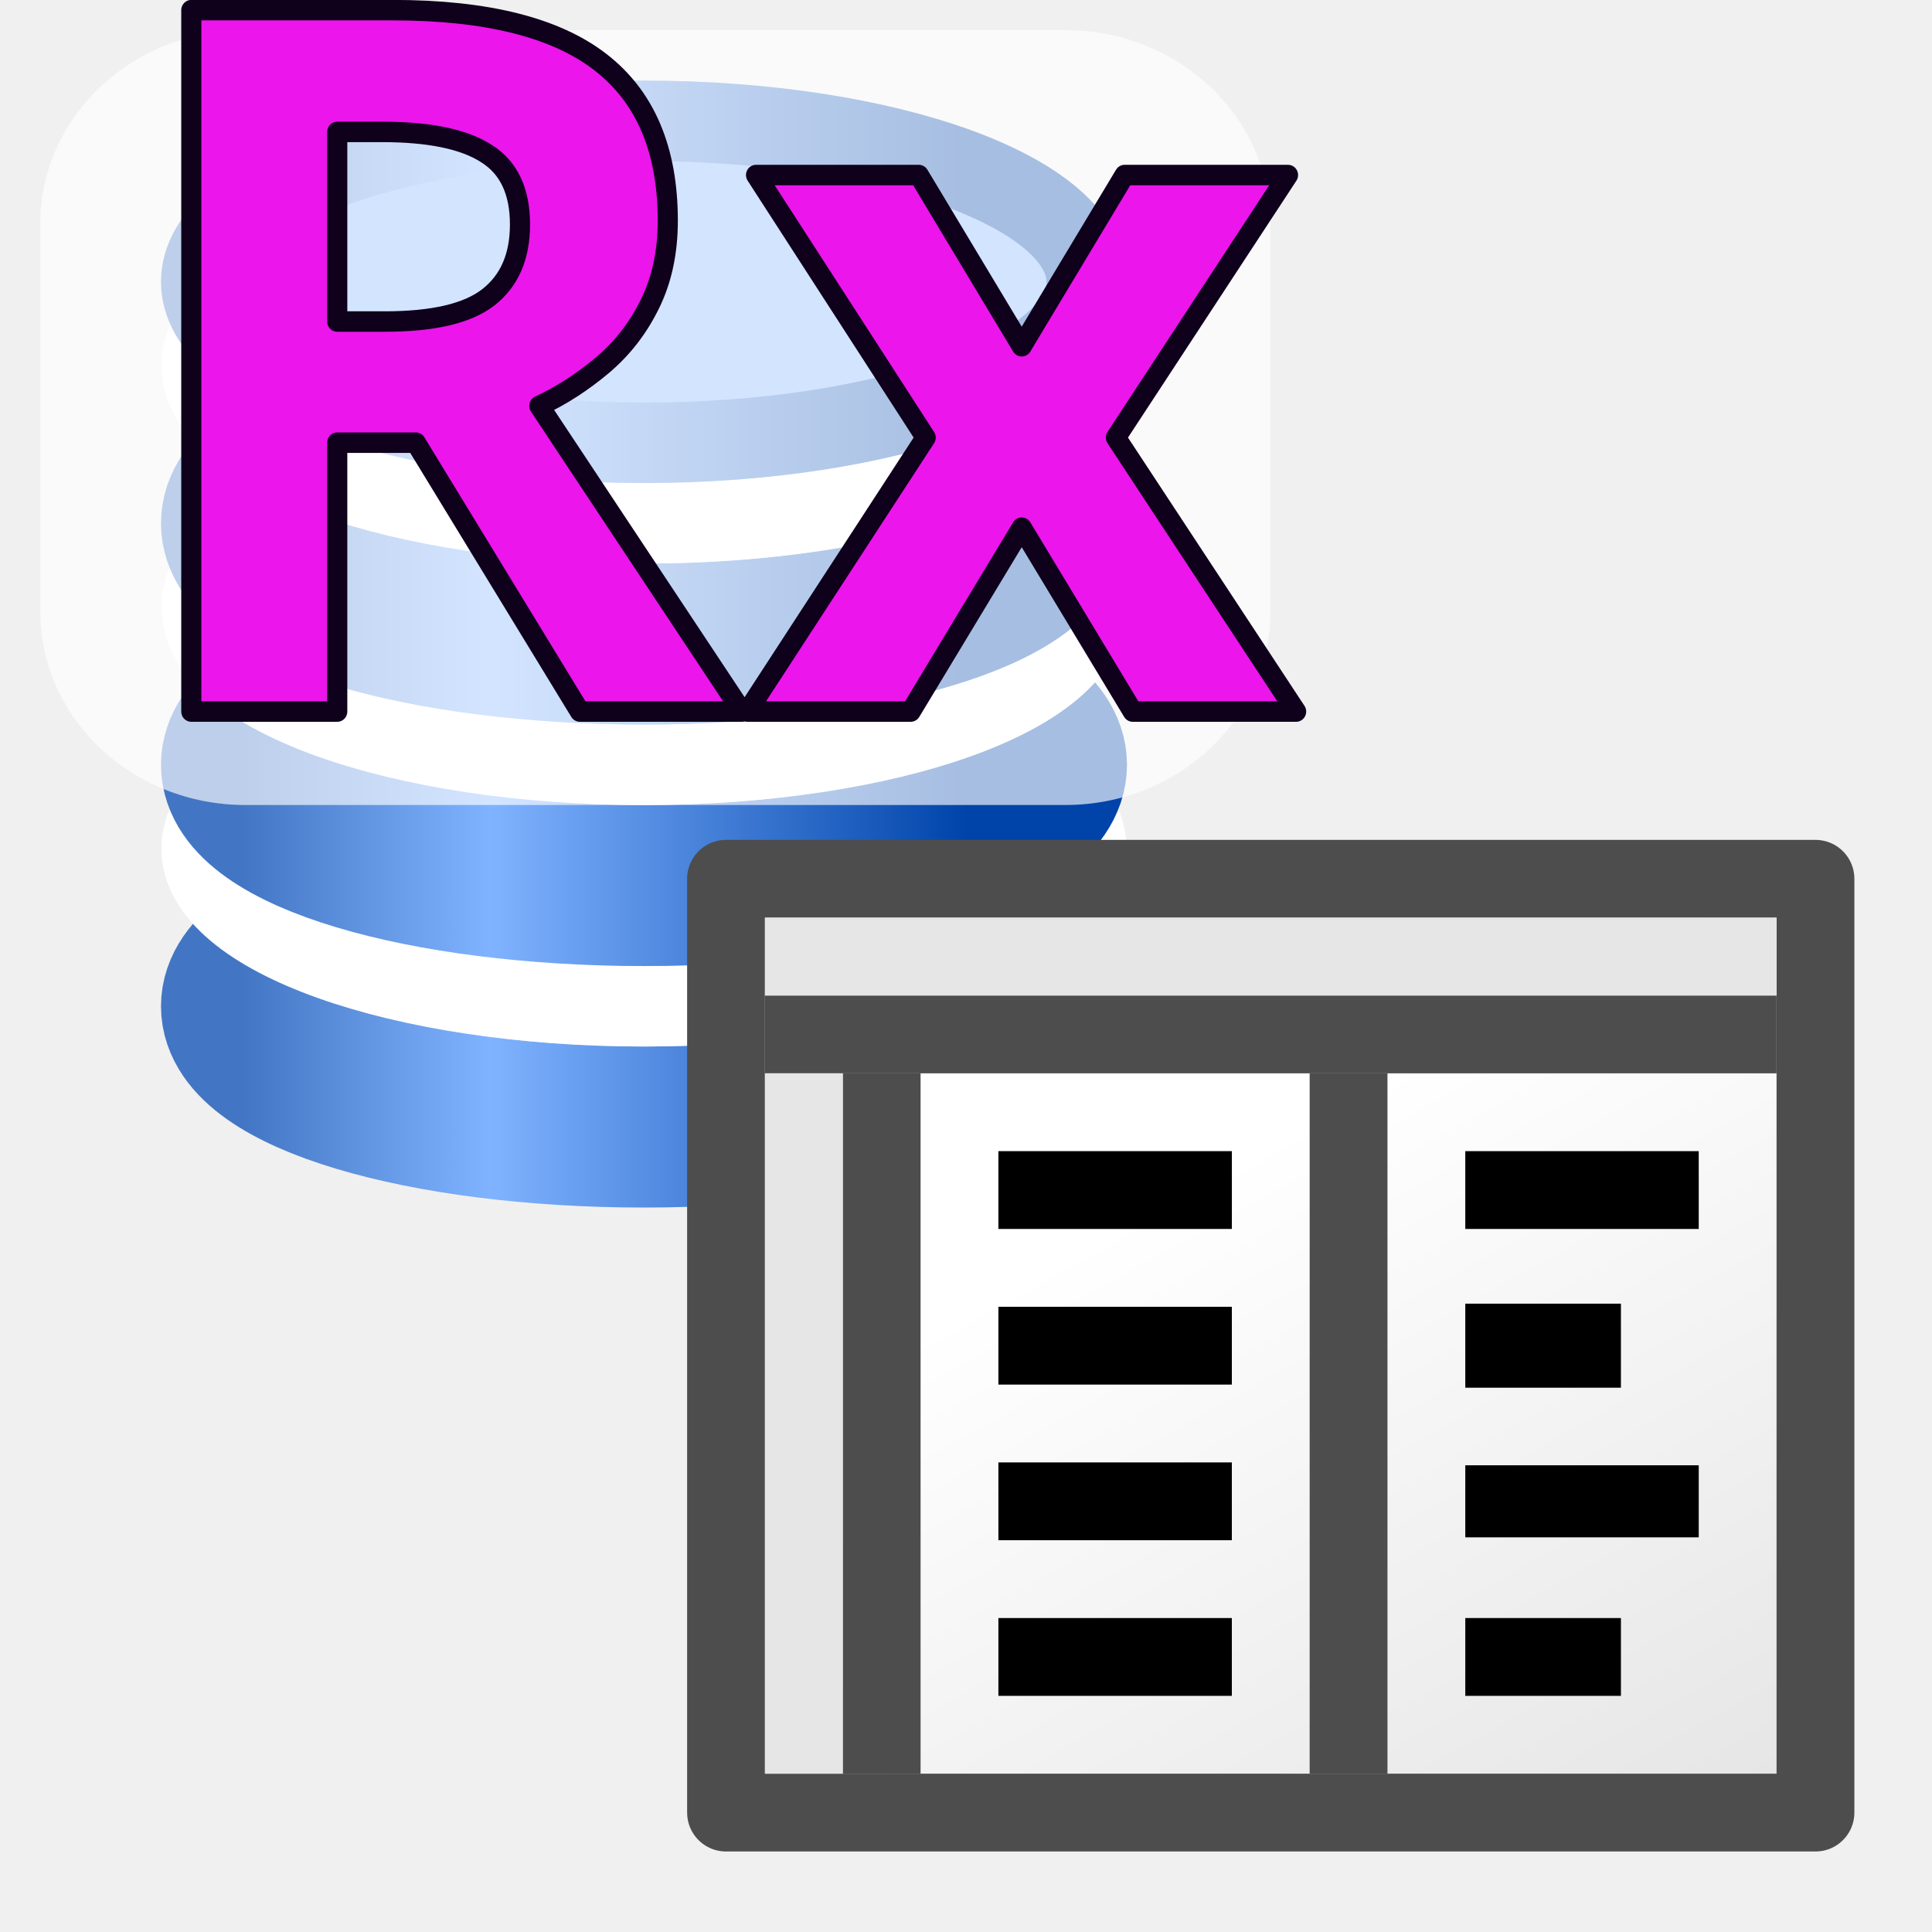
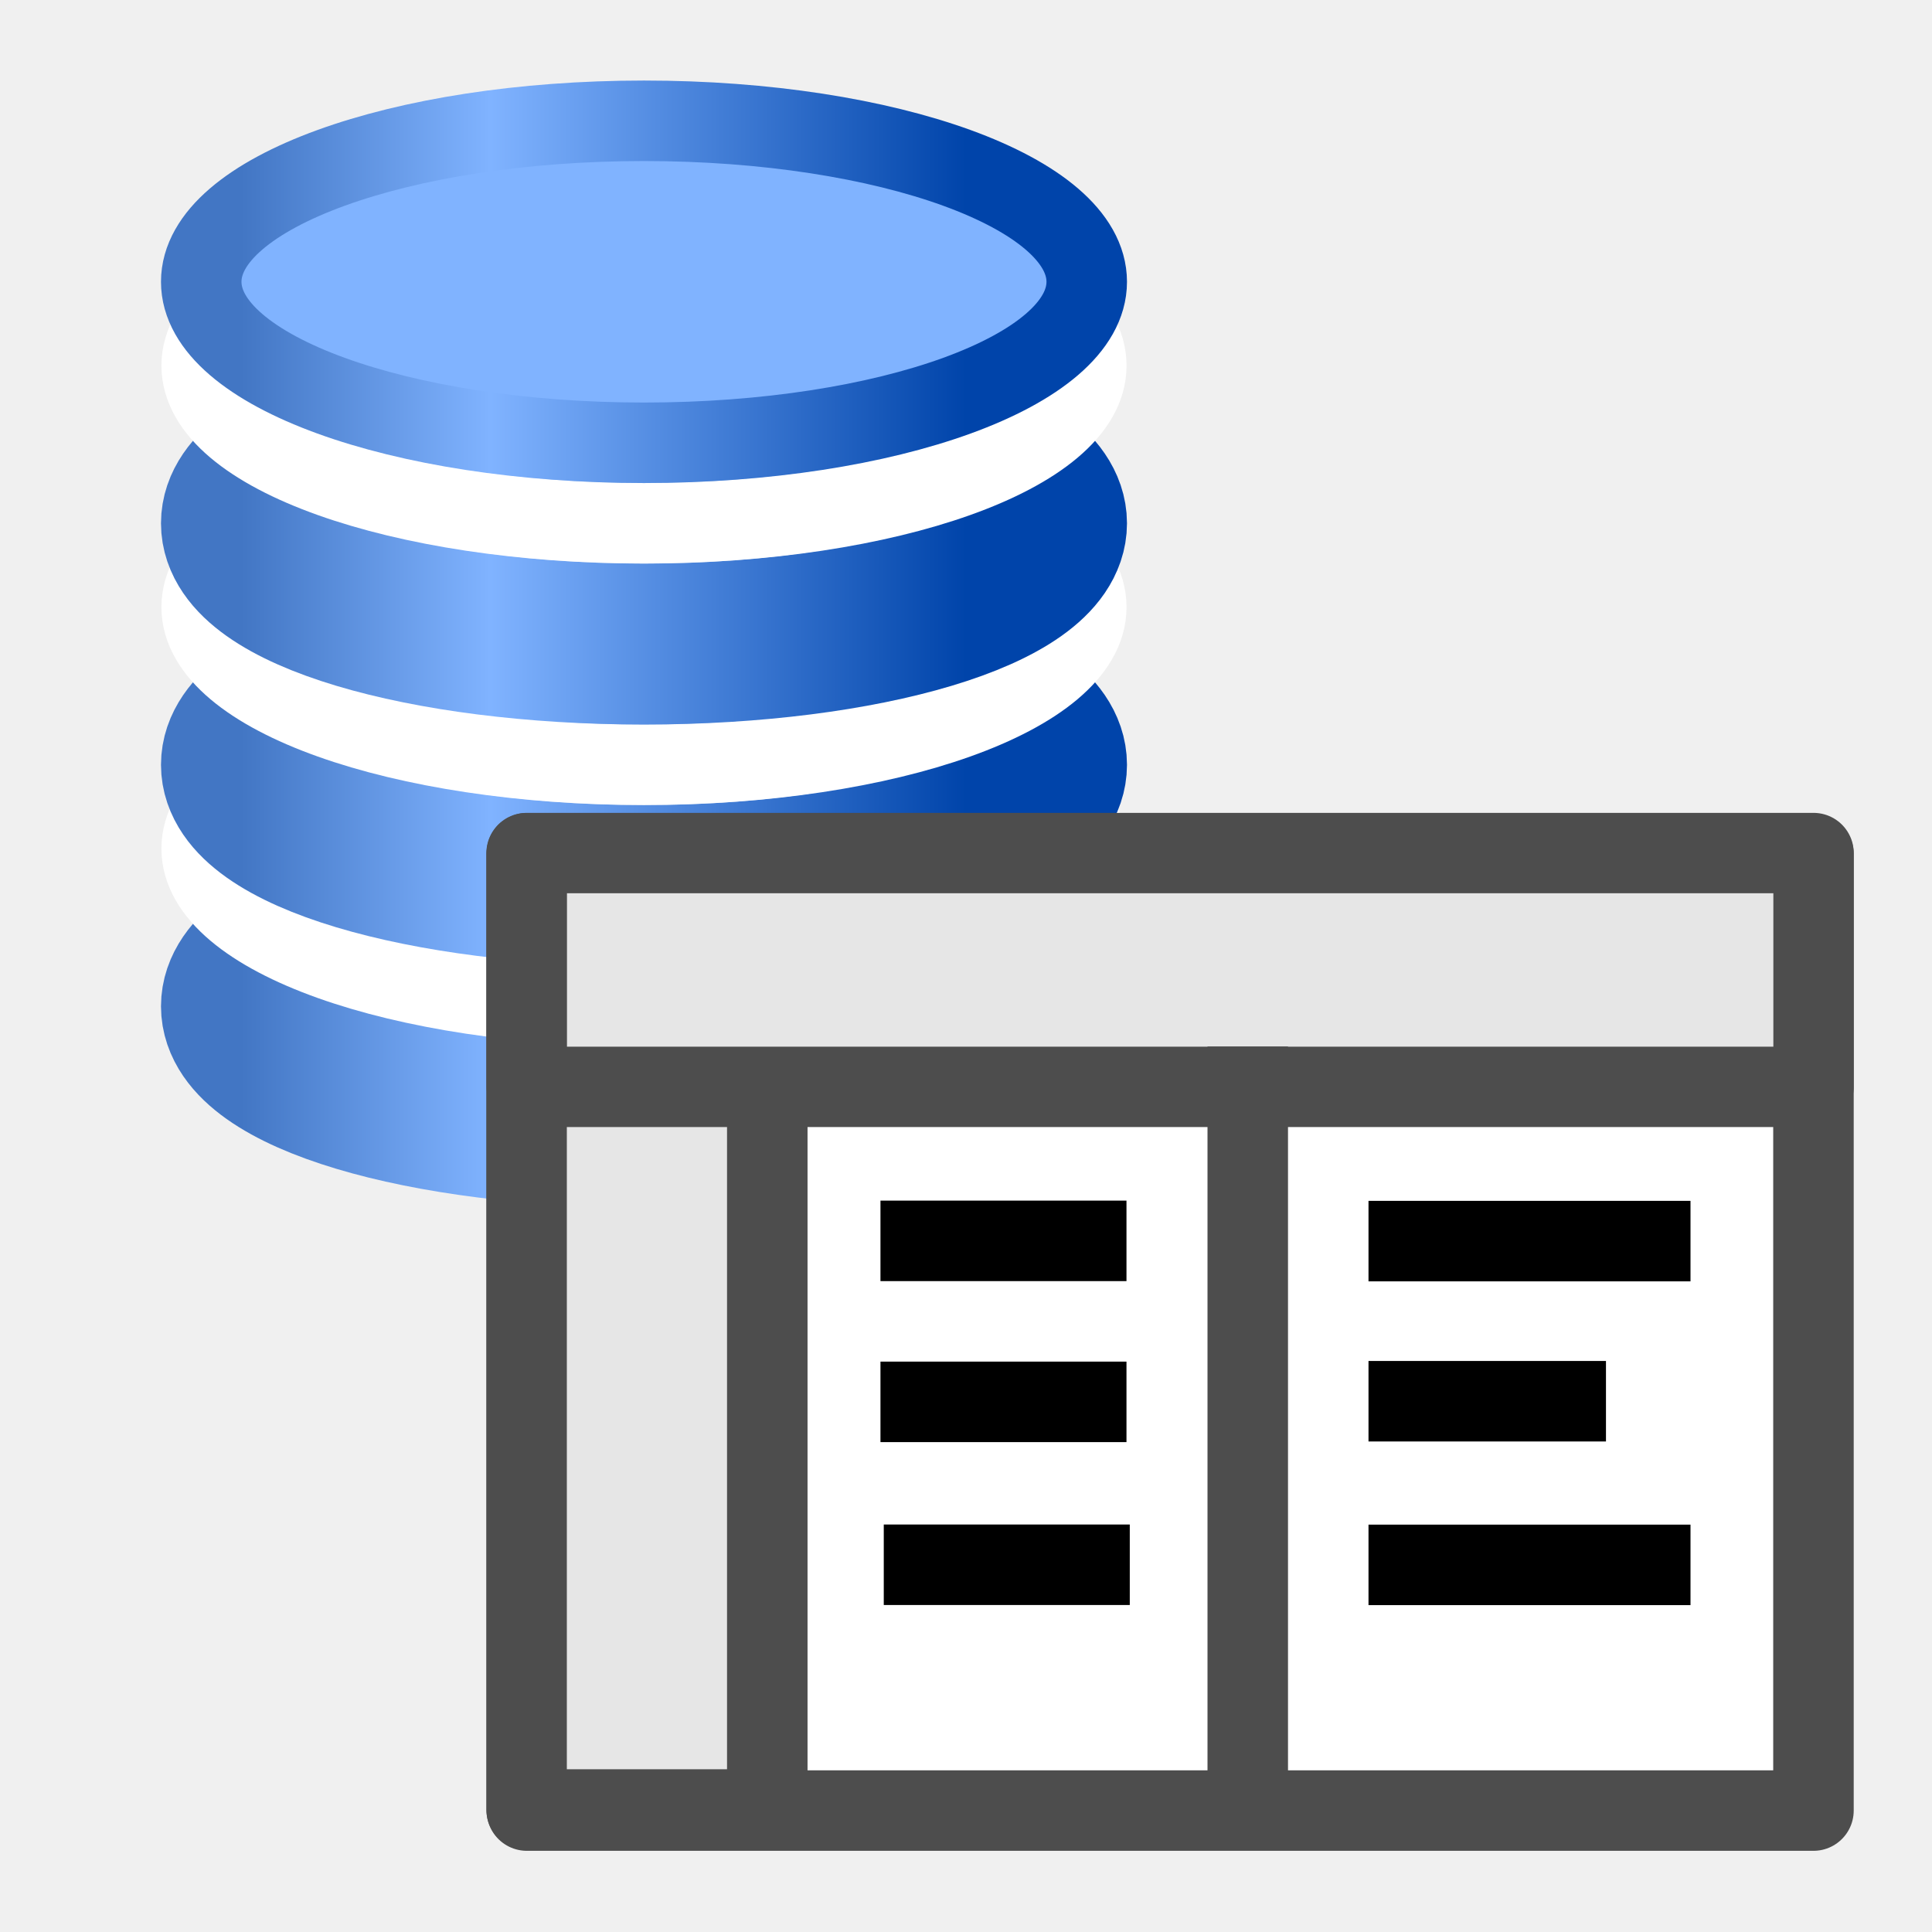
<svg xmlns="http://www.w3.org/2000/svg" xmlns:xlink="http://www.w3.org/1999/xlink" width="48" height="48" viewBox="0 0 48 48" version="1.1" id="svg106">
  <defs id="defs100">
+     <marker orient="auto" refY="0.0" refX="0.0" id="marker4874" style="overflow:visible">
+       <path id="path4872" d="M 0.0,0.0 L 5.0,-5.0 L -12.5,0.0 L 5.0,5.0 L 0.0,0.0 z " style="fill-rule:evenodd;stroke:#000000;stroke-width:1pt;stroke-opacity:1;fill:#000000;fill-opacity:1" transform="scale(0.8) translate(12.5,0)" />
+     </marker>
+     <marker orient="auto" refY="0.0" refX="0.0" id="Arrow1Lstart" style="overflow:visible">
+       <path id="path4596" d="M 0.0,0.0 L 5.0,-5.0 L -12.5,0.0 L 5.0,5.0 L 0.0,0.0 z " style="fill-rule:evenodd;stroke:#000000;stroke-width:1pt;stroke-opacity:1;fill:#000000;fill-opacity:1" transform="scale(0.8) translate(12.5,0)" />
+     </marker>
    <linearGradient xlink:href="#linearGradient914" id="linearGradient226" gradientUnits="userSpaceOnUse" gradientTransform="matrix(2,0,0,2,-36.91964,-1051.532)" x1="3" y1="1035.362" x2="12" y2="1035.362" />
    <linearGradient id="linearGradient914">
      <stop style="stop-color:#4276c4;stop-opacity:1;" offset="0" id="stop910" />
      <stop id="stop916" offset="0.344" style="stop-color:#80b3ff;stop-opacity:1" />
      <stop style="stop-color:#0044aa;stop-opacity:1" offset="1" id="stop912" />
    </linearGradient>
    <linearGradient gradientTransform="matrix(2,0,0,2,-36.91964,-1057.532)" y2="1035.362" x2="12" y1="1035.362" x1="3" gradientUnits="userSpaceOnUse" id="linearGradient932" xlink:href="#linearGradient914" />
    <linearGradient y2="1035.362" x2="12" y1="1035.362" x1="3" gradientTransform="matrix(2,0,0,2,-36.91964,-1063.532)" gradientUnits="userSpaceOnUse" id="linearGradient936" xlink:href="#linearGradient914" />
    <linearGradient xlink:href="#linearGradient914" id="linearGradient208" gradientUnits="userSpaceOnUse" gradientTransform="matrix(2,0,0,2,-36.91964,-1051.532)" x1="3" y1="1035.362" x2="12" y2="1035.362" />
-     <linearGradient xlink:href="#linearGradient864" id="linearGradient866" x1="34" y1="1030.362" x2="44" y2="1048.362" gradientUnits="userSpaceOnUse" />
-     <linearGradient id="linearGradient864">
-       <stop style="stop-color:#ffffff;stop-opacity:1" offset="0" id="stop860" />
-       <stop style="stop-color:#e6e6e6;stop-opacity:1" offset="1" id="stop862" />
-     </linearGradient>
  </defs>
-   <g id="layer7">
-     <g id="g787">
-       <rect y="284.3" x="0" height="48" width="48" id="rect110" style="fill:none;fill-rule:evenodd;stroke-width:0.876" transform="translate(0,-284.3)" />
-       <g transform="translate(36.91964,-1005.192)" id="g899" style="display:inline">
-         <ellipse style="opacity:1;fill:#bdd1ec;fill-opacity:1;fill-rule:evenodd;stroke:url(#linearGradient208);stroke-width:4;stroke-linecap:round;stroke-linejoin:round;stroke-miterlimit:4;stroke-dasharray:none;stroke-dashoffset:0;stroke-opacity:1;paint-order:normal" id="ellipse880" cx="-20.92" cy="1030.193" rx="10" ry="3" />
-         <ellipse style="opacity:1;fill:#bdd1ec;fill-opacity:1;fill-rule:evenodd;stroke:#ffffff;stroke-width:2;stroke-linecap:round;stroke-linejoin:round;stroke-miterlimit:4;stroke-dasharray:none;stroke-dashoffset:0;stroke-opacity:1;paint-order:normal" id="ellipse878" cx="-20.92" cy="1026.275" rx="10.989" ry="3.917" />
-         <ellipse ry="3" rx="10" cy="1024.193" cx="-20.92" id="ellipse930" style="opacity:1;fill:#bdd1ec;fill-opacity:1;fill-rule:evenodd;stroke:url(#linearGradient932);stroke-width:4;stroke-linecap:round;stroke-linejoin:round;stroke-miterlimit:4;stroke-dasharray:none;stroke-dashoffset:0;stroke-opacity:1;paint-order:normal" />
-         <ellipse ry="3.917" rx="10.989" cy="1020.276" cx="-20.92" id="ellipse874" style="opacity:1;fill:#bdd1ec;fill-opacity:1;fill-rule:evenodd;stroke:#ffffff;stroke-width:2;stroke-linecap:round;stroke-linejoin:round;stroke-miterlimit:4;stroke-dasharray:none;stroke-dashoffset:0;stroke-opacity:1;paint-order:normal" />
-         <ellipse style="opacity:1;fill:#bdd1ec;fill-opacity:1;fill-rule:evenodd;stroke:url(#linearGradient936);stroke-width:4;stroke-linecap:round;stroke-linejoin:round;stroke-miterlimit:4;stroke-dasharray:none;stroke-dashoffset:0;stroke-opacity:1;paint-order:normal" id="ellipse934" cx="-20.92" cy="1018.193" rx="10" ry="3" />
-         <ellipse style="opacity:1;fill:#bdd1ec;fill-opacity:1;fill-rule:evenodd;stroke:#ffffff;stroke-width:2;stroke-linecap:round;stroke-linejoin:round;stroke-miterlimit:4;stroke-dasharray:none;stroke-dashoffset:0;stroke-opacity:1;paint-order:normal" id="ellipse858" cx="-20.92" cy="1014.276" rx="10.989" ry="3.917" />
-         <ellipse ry="4" rx="11" cy="1012.193" cx="-20.92" id="ellipse868" style="opacity:1;fill:#80b3ff;fill-opacity:1;fill-rule:evenodd;stroke:url(#linearGradient226);stroke-width:2;stroke-linecap:round;stroke-linejoin:round;stroke-miterlimit:4;stroke-dasharray:none;stroke-dashoffset:0;stroke-opacity:1;paint-order:normal" />
-       </g>
-       <g id="g630" transform="matrix(0.9666667,0,0,0.9666667,1.604762,-969.3501)" style="">
-         <g id="g882">
-           <rect y="1025.362" x="17" height="24" width="28" id="rect835" style="opacity:1;fill:url(#linearGradient866);fill-opacity:1;stroke:#4d4d4d;stroke-width:2;stroke-linecap:round;stroke-linejoin:round;stroke-miterlimit:4;stroke-dasharray:none;stroke-dashoffset:0;stroke-opacity:1;paint-order:normal" />
-           <path id="path837" d="M 18,1029.362 H 44" style="fill:#4d4d4d;fill-opacity:1;fill-rule:evenodd;stroke:#4d4d4d;stroke-width:2px;stroke-linecap:butt;stroke-linejoin:miter;stroke-opacity:1" />
-           <path id="path839" d="m 21,1030.362 v 18" style="fill:#4d4d4d;fill-opacity:1;fill-rule:evenodd;stroke:#4d4d4d;stroke-width:2px;stroke-linecap:butt;stroke-linejoin:miter;stroke-opacity:1" />
-           <path id="path841" d="m 33,1030.362 v 18" style="fill:#4d4d4d;fill-opacity:1;fill-rule:evenodd;stroke:#4d4d4d;stroke-width:2px;stroke-linecap:butt;stroke-linejoin:miter;stroke-opacity:1" />
-           <path id="path843" d="m 24,1033.362 h 6" style="fill:none;fill-rule:evenodd;stroke:#000000;stroke-width:2px;stroke-linecap:butt;stroke-linejoin:miter;stroke-opacity:1" />
-           <path style="fill:none;fill-rule:evenodd;stroke:#000000;stroke-width:2px;stroke-linecap:butt;stroke-linejoin:miter;stroke-opacity:1" d="m 24,1045.362 h 6" id="path845" />
-           <path id="path847-5" d="m 24,1041.362 h 6" style="fill:none;fill-rule:evenodd;stroke:#000000;stroke-width:2px;stroke-linecap:butt;stroke-linejoin:miter;stroke-opacity:1" />
-           <path style="fill:none;fill-rule:evenodd;stroke:#000000;stroke-width:2px;stroke-linecap:butt;stroke-linejoin:miter;stroke-opacity:1" d="m 24,1037.362 h 6" id="path849" />
-           <path style="fill:none;fill-rule:evenodd;stroke:#000000;stroke-width:2px;stroke-linecap:butt;stroke-linejoin:miter;stroke-opacity:1" d="M 36,1033.362 H 42" id="path851" />
-           <path id="path853" d="m 36,1045.362 h 4" style="fill:none;fill-rule:evenodd;stroke:#000000;stroke-width:2px;stroke-linecap:butt;stroke-linejoin:miter;stroke-opacity:1" />
-           <path style="fill:none;fill-rule:evenodd;stroke:#000000;stroke-width:1.852px;stroke-linecap:butt;stroke-linejoin:miter;stroke-opacity:1" d="M 36,1041.362 H 42" id="path855" />
-           <path id="path857" d="m 36,1037.362 h 4" style="fill:none;fill-rule:evenodd;stroke:#000000;stroke-width:2.16px;stroke-linecap:butt;stroke-linejoin:miter;stroke-opacity:1" />
-           <rect style="opacity:1;fill:#e6e6e6;fill-opacity:1;stroke:none;stroke-width:2;stroke-linecap:round;stroke-linejoin:round;stroke-miterlimit:4;stroke-dasharray:none;stroke-dashoffset:0;stroke-opacity:1;paint-order:normal" id="rect864" width="2" height="18" x="18" y="1030.362" />
-           <rect y="1026.362" x="18" height="2" width="26" id="rect874" style="opacity:1;fill:#e6e6e6;fill-opacity:1;stroke:none;stroke-width:2;stroke-linecap:round;stroke-linejoin:round;stroke-miterlimit:4;stroke-dasharray:none;stroke-dashoffset:0;stroke-opacity:1;paint-order:normal" />
-         </g>
-       </g>
-       <rect style="display:inline;opacity:0.65;fill:#ffffff;fill-opacity:1;stroke-width:0.99;image-rendering:auto" id="use4930" width="30.562" height="19.251" x="1" y="0.749" rx="5.094" ry="4.813" />
-       <text transform="scale(0.9916672,1.008403)" id="text3848" y="17.529" x="2.621" style="font-style:normal;font-variant:normal;font-weight:normal;font-stretch:normal;font-size:40.347px;line-height:1.25;font-family:Calibri;-inkscape-font-specification:Calibri;letter-spacing:0px;word-spacing:0px;display:inline;opacity:1;fill:#ec15ec;fill-opacity:1;stroke:#0f001b;stroke-width:0.504;stroke-miterlimit:4;stroke-dasharray:none;stroke-opacity:1" xml:space="preserve">
-         <tspan style="font-style:normal;font-variant:normal;font-weight:bold;font-stretch:normal;font-size:24.208px;line-height:50.434px;font-family:Calibri;-inkscape-font-specification:'Calibri Bold';opacity:0;fill:#ec15ec;fill-opacity:1;stroke:#0f001b;stroke-width:0.504;stroke-linecap:round;stroke-linejoin:round;stroke-miterlimit:4;stroke-dasharray:none;stroke-opacity:1;paint-order:fill markers stroke" y="17.529" x="2.621" id="tspan3846">Rx</tspan>
-       </text>
+   <g id="layer1" transform="translate(0,-284.3)" style="display:inline">
+     <rect style="fill:none;fill-rule:evenodd;stroke-width:0.876" id="rect110" width="48" height="48" x="0" y="284.3" />
+   </g>
+   <g id="layer2" style="display:inline">
+     <g style="display:inline" id="g899" transform="translate(36.91964,-1005.192)">
+       <ellipse ry="3" rx="10" cy="1030.193" cx="-20.92" id="ellipse880" style="opacity:1;fill:#bdd1ec;fill-opacity:1;fill-rule:evenodd;stroke:url(#linearGradient208);stroke-width:4;stroke-linecap:round;stroke-linejoin:round;stroke-miterlimit:4;stroke-dasharray:none;stroke-dashoffset:0;stroke-opacity:1;paint-order:normal" />
+       <ellipse ry="3.917" rx="10.989" cy="1026.275" cx="-20.92" id="ellipse878" style="opacity:1;fill:#bdd1ec;fill-opacity:1;fill-rule:evenodd;stroke:#ffffff;stroke-width:2;stroke-linecap:round;stroke-linejoin:round;stroke-miterlimit:4;stroke-dasharray:none;stroke-dashoffset:0;stroke-opacity:1;paint-order:normal" />
+       <ellipse style="opacity:1;fill:#bdd1ec;fill-opacity:1;fill-rule:evenodd;stroke:url(#linearGradient932);stroke-width:4;stroke-linecap:round;stroke-linejoin:round;stroke-miterlimit:4;stroke-dasharray:none;stroke-dashoffset:0;stroke-opacity:1;paint-order:normal" id="ellipse930" cx="-20.92" cy="1024.193" rx="10" ry="3" />
+       <ellipse style="opacity:1;fill:#bdd1ec;fill-opacity:1;fill-rule:evenodd;stroke:#ffffff;stroke-width:2;stroke-linecap:round;stroke-linejoin:round;stroke-miterlimit:4;stroke-dasharray:none;stroke-dashoffset:0;stroke-opacity:1;paint-order:normal" id="ellipse874" cx="-20.92" cy="1020.276" rx="10.989" ry="3.917" />
+       <ellipse ry="3" rx="10" cy="1018.193" cx="-20.92" id="ellipse934" style="opacity:1;fill:#bdd1ec;fill-opacity:1;fill-rule:evenodd;stroke:url(#linearGradient936);stroke-width:4;stroke-linecap:round;stroke-linejoin:round;stroke-miterlimit:4;stroke-dasharray:none;stroke-dashoffset:0;stroke-opacity:1;paint-order:normal" />
+       <ellipse ry="3.917" rx="10.989" cy="1014.276" cx="-20.92" id="ellipse858" style="opacity:1;fill:#bdd1ec;fill-opacity:1;fill-rule:evenodd;stroke:#ffffff;stroke-width:2;stroke-linecap:round;stroke-linejoin:round;stroke-miterlimit:4;stroke-dasharray:none;stroke-dashoffset:0;stroke-opacity:1;paint-order:normal" />
+       <ellipse style="opacity:1;fill:#80b3ff;fill-opacity:1;fill-rule:evenodd;stroke:url(#linearGradient226);stroke-width:2;stroke-linecap:round;stroke-linejoin:round;stroke-miterlimit:4;stroke-dasharray:none;stroke-dashoffset:0;stroke-opacity:1;paint-order:normal" id="ellipse868" cx="-20.92" cy="1012.193" rx="11" ry="4" />
    </g>
  </g>
+   <g id="layer3" style="display:inline">
+     <rect style="fill:#ffffff;fill-rule:evenodd;stroke:#4d4d4d;stroke-width:2;stroke-linecap:round;stroke-linejoin:round;stroke-miterlimit:4;stroke-dasharray:none;stroke-opacity:1" id="rect861" width="31.966" height="23.76" x="13.089" y="21.223" />
+   </g>
+   <g id="layer8" style="display:inline;opacity:1">
+     <rect style="fill:#e6e6e6;fill-opacity:1;fill-rule:evenodd;stroke:#4d4d4d;stroke-width:2;stroke-linecap:round;stroke-linejoin:round;stroke-miterlimit:4;stroke-dasharray:none;stroke-opacity:1;paint-order:normal" id="rect863" width="5.98" height="23.759" x="13.083" y="21.198" />
+   </g>
+   <g id="layer5" style="display:inline">
+     <rect style="opacity:1;fill:#e6e6e6;fill-rule:evenodd;stroke:#4d4d4d;stroke-width:1.997;stroke-linecap:round;stroke-linejoin:round;stroke-miterlimit:4;stroke-dasharray:none;stroke-opacity:1" id="rect896" width="31.969" height="5.809" x="13.088" y="21.194" />
+   </g>
+   <g id="layer9" style="display:inline">
+     <path style="fill:none;stroke:#4d4d4d;stroke-width:2;stroke-linecap:square;stroke-linejoin:miter;stroke-miterlimit:4;stroke-dasharray:none;stroke-opacity:1" d="M 31,27 V 44" id="path866" />
+   </g>
+   <g id="layer10" style="display:inline">
+     <path style="fill:none;stroke:#000000;stroke-width:2;stroke-linecap:butt;stroke-linejoin:miter;stroke-miterlimit:4;stroke-dasharray:none;stroke-opacity:1" d="m 21.875,30.829 h 6.112 v 0" id="path869" />
+     <path style="fill:none;stroke:#000000;stroke-width:2;stroke-linecap:butt;stroke-linejoin:miter;stroke-miterlimit:4;stroke-dasharray:none;stroke-opacity:1" d="m 21.875,34.829 h 6.112 v 0" id="path869-2" />
+     <path style="fill:none;stroke:#000000;stroke-width:2;stroke-linecap:butt;stroke-linejoin:miter;stroke-miterlimit:4;stroke-dasharray:none;stroke-opacity:1" d="M 21.957,38.876 H 28.069 v 0" id="path869-3" />
+     <path style="fill:none;stroke:#000000;stroke-width:2;stroke-linecap:butt;stroke-linejoin:miter;stroke-miterlimit:4;stroke-dasharray:none;stroke-opacity:1" d="m 34,30.835 h 8 v 0" id="path869-7" />
+     <path style="fill:none;stroke:#000000;stroke-width:2;stroke-linecap:butt;stroke-linejoin:miter;stroke-miterlimit:4;stroke-dasharray:none;stroke-opacity:1" d="m 34,34.813 h 5.9 v 0" id="path869-7-4" />
+     <path style="fill:none;stroke:#000000;stroke-width:2;stroke-linecap:butt;stroke-linejoin:miter;stroke-miterlimit:4;stroke-dasharray:none;stroke-opacity:1" d="m 34,38.879 h 8 v 0" id="path869-7-8" />
+   </g>
+   <g id="layer7" style="display:inline">
+     <flowRoot xml:space="preserve" id="flowRoot914" style="font-style:normal;font-variant:normal;font-weight:normal;font-stretch:normal;font-size:12px;line-height:1.25;font-family:'Arial Unicode MS';-inkscape-font-specification:'Arial Unicode MS';letter-spacing:0px;word-spacing:0px;fill:#c500ab;fill-opacity:1;stroke:#ffffff;stroke-width:2.968;stroke-linecap:round;stroke-linejoin:round;stroke-miterlimit:4;stroke-dasharray:none;stroke-opacity:1;paint-order:markers stroke fill" transform="matrix(0.9270857,0,0,1.102295,-2.56759,-0.280703)">
+       <flowRegion id="flowRegion916" style="fill:#c500ab;fill-opacity:1;stroke:#ffffff;stroke-width:2.968;stroke-linecap:round;stroke-linejoin:round;stroke-miterlimit:4;stroke-dasharray:none;stroke-opacity:1;paint-order:markers stroke fill">
+         <rect id="rect918" width="38.142" height="34.675" x="3.467" y="-1.878" style="fill:#c500ab;fill-opacity:1;stroke:#ffffff;stroke-width:2.968;stroke-linecap:round;stroke-linejoin:round;stroke-miterlimit:4;stroke-dasharray:none;stroke-opacity:1;paint-order:markers stroke fill" />
+       </flowRegion>
+       <flowPara id="flowPara920" style="font-style:normal;font-variant:normal;font-weight:bold;font-stretch:normal;font-size:21.333px;font-family:Arial;-inkscape-font-specification:'Arial Bold';stroke:#ffffff;stroke-width:2.968;stroke-linecap:round;stroke-linejoin:round;stroke-miterlimit:4;stroke-dasharray:none;stroke-opacity:1;paint-order:markers stroke fill">Rx</flowPara>
+     </flowRoot>
+   </g>
</svg>
